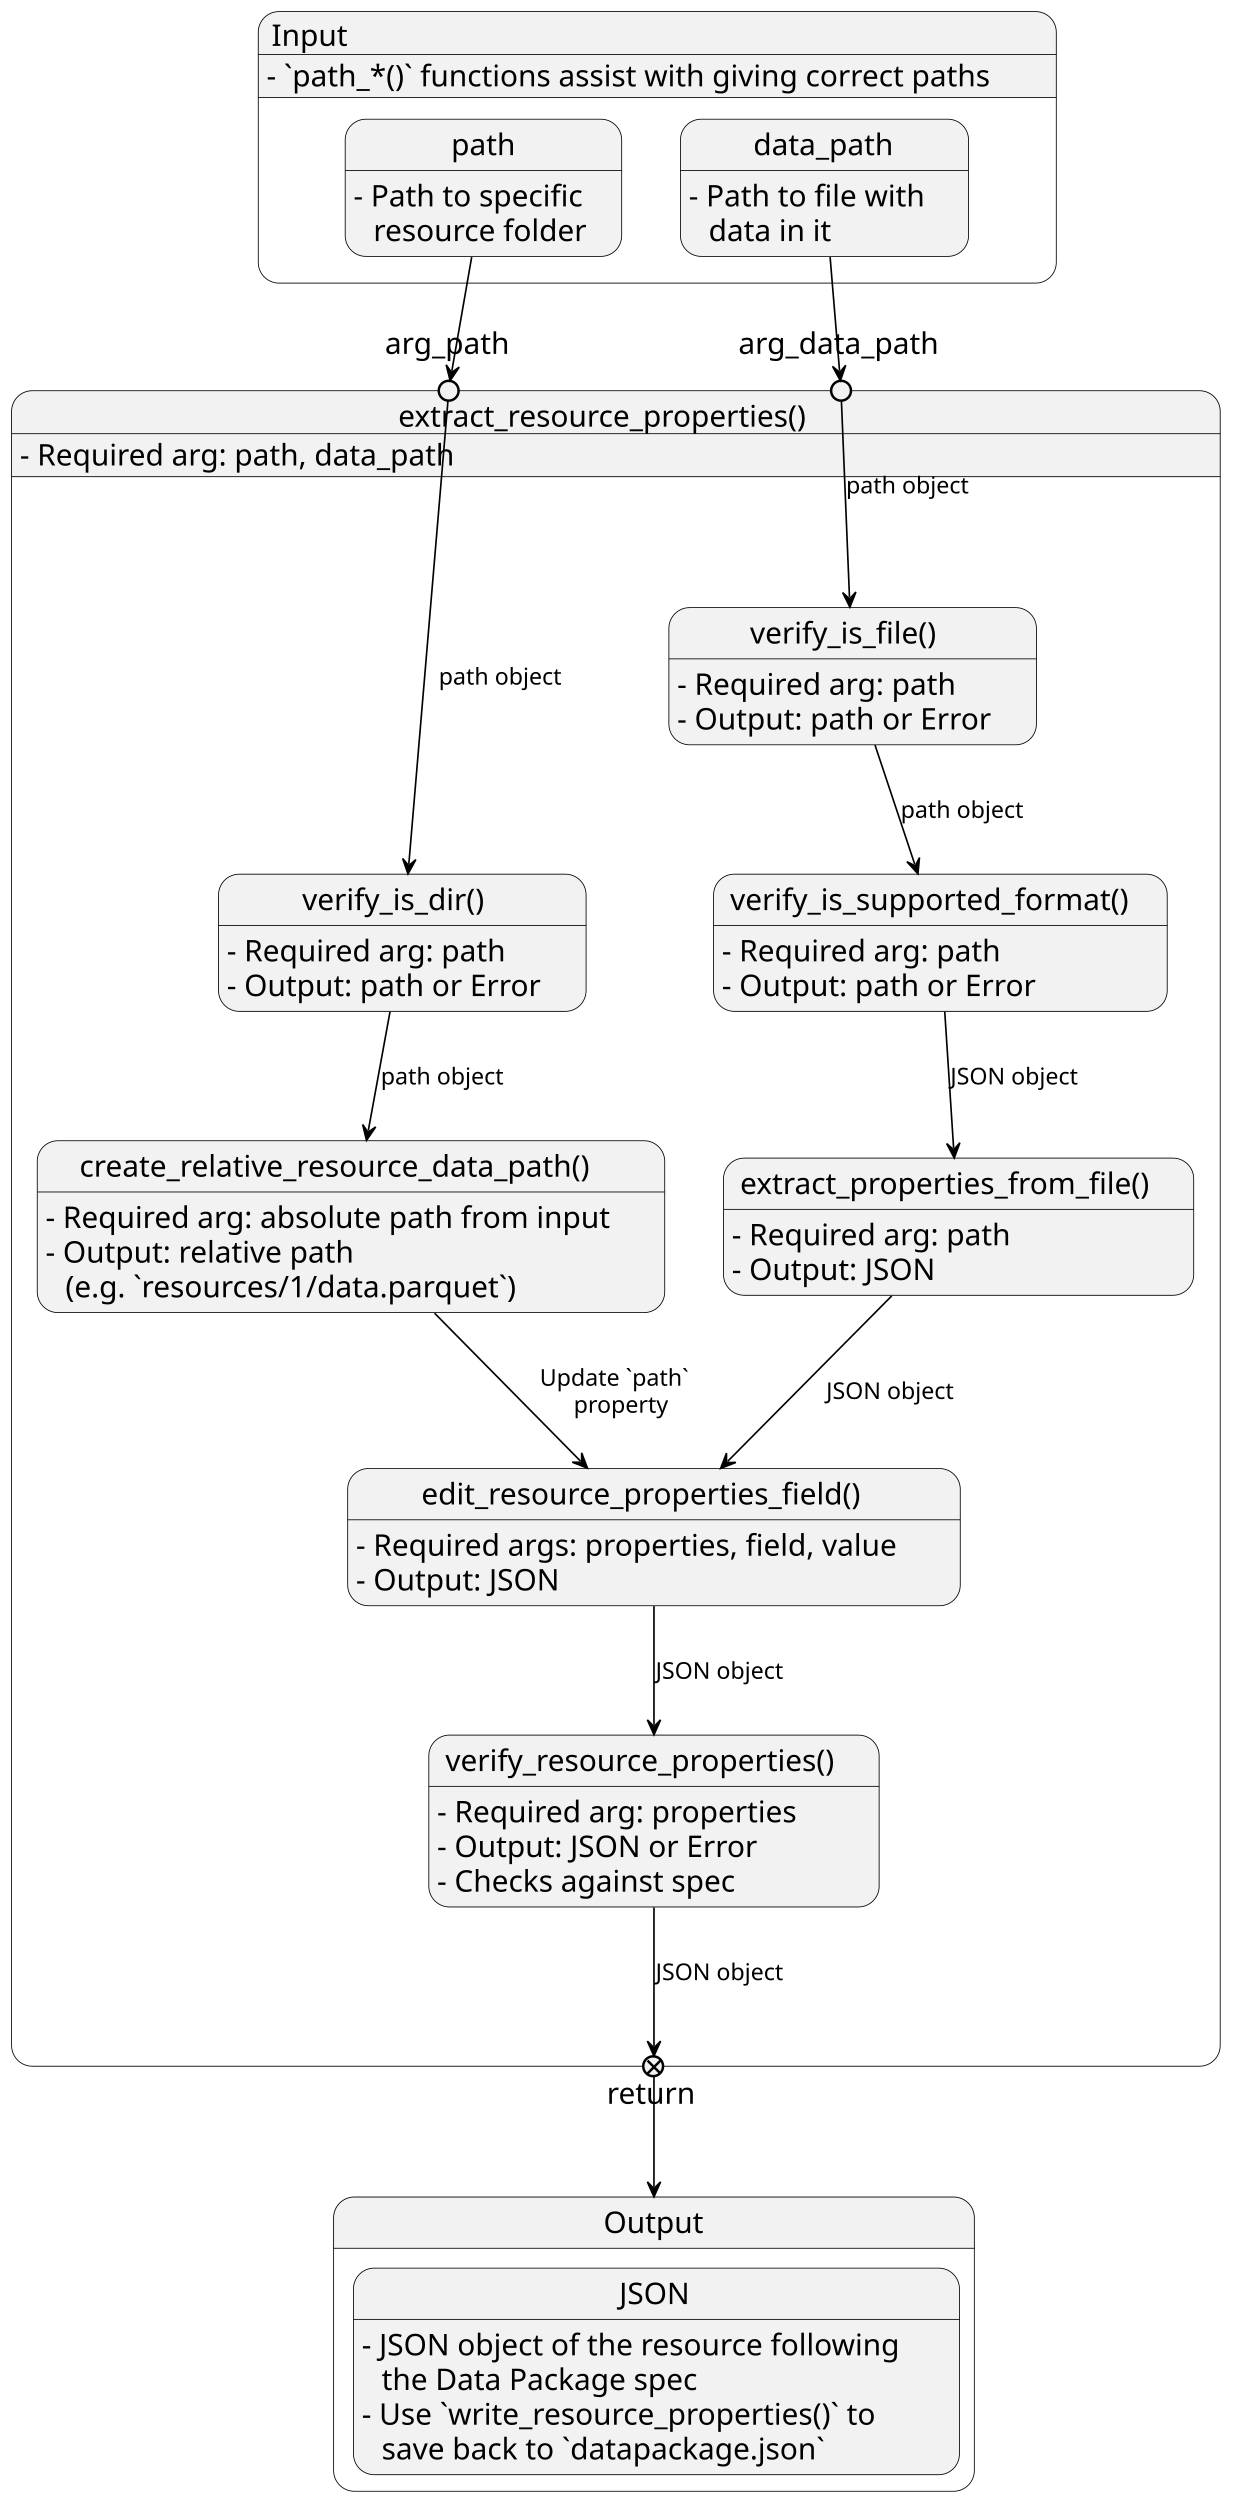
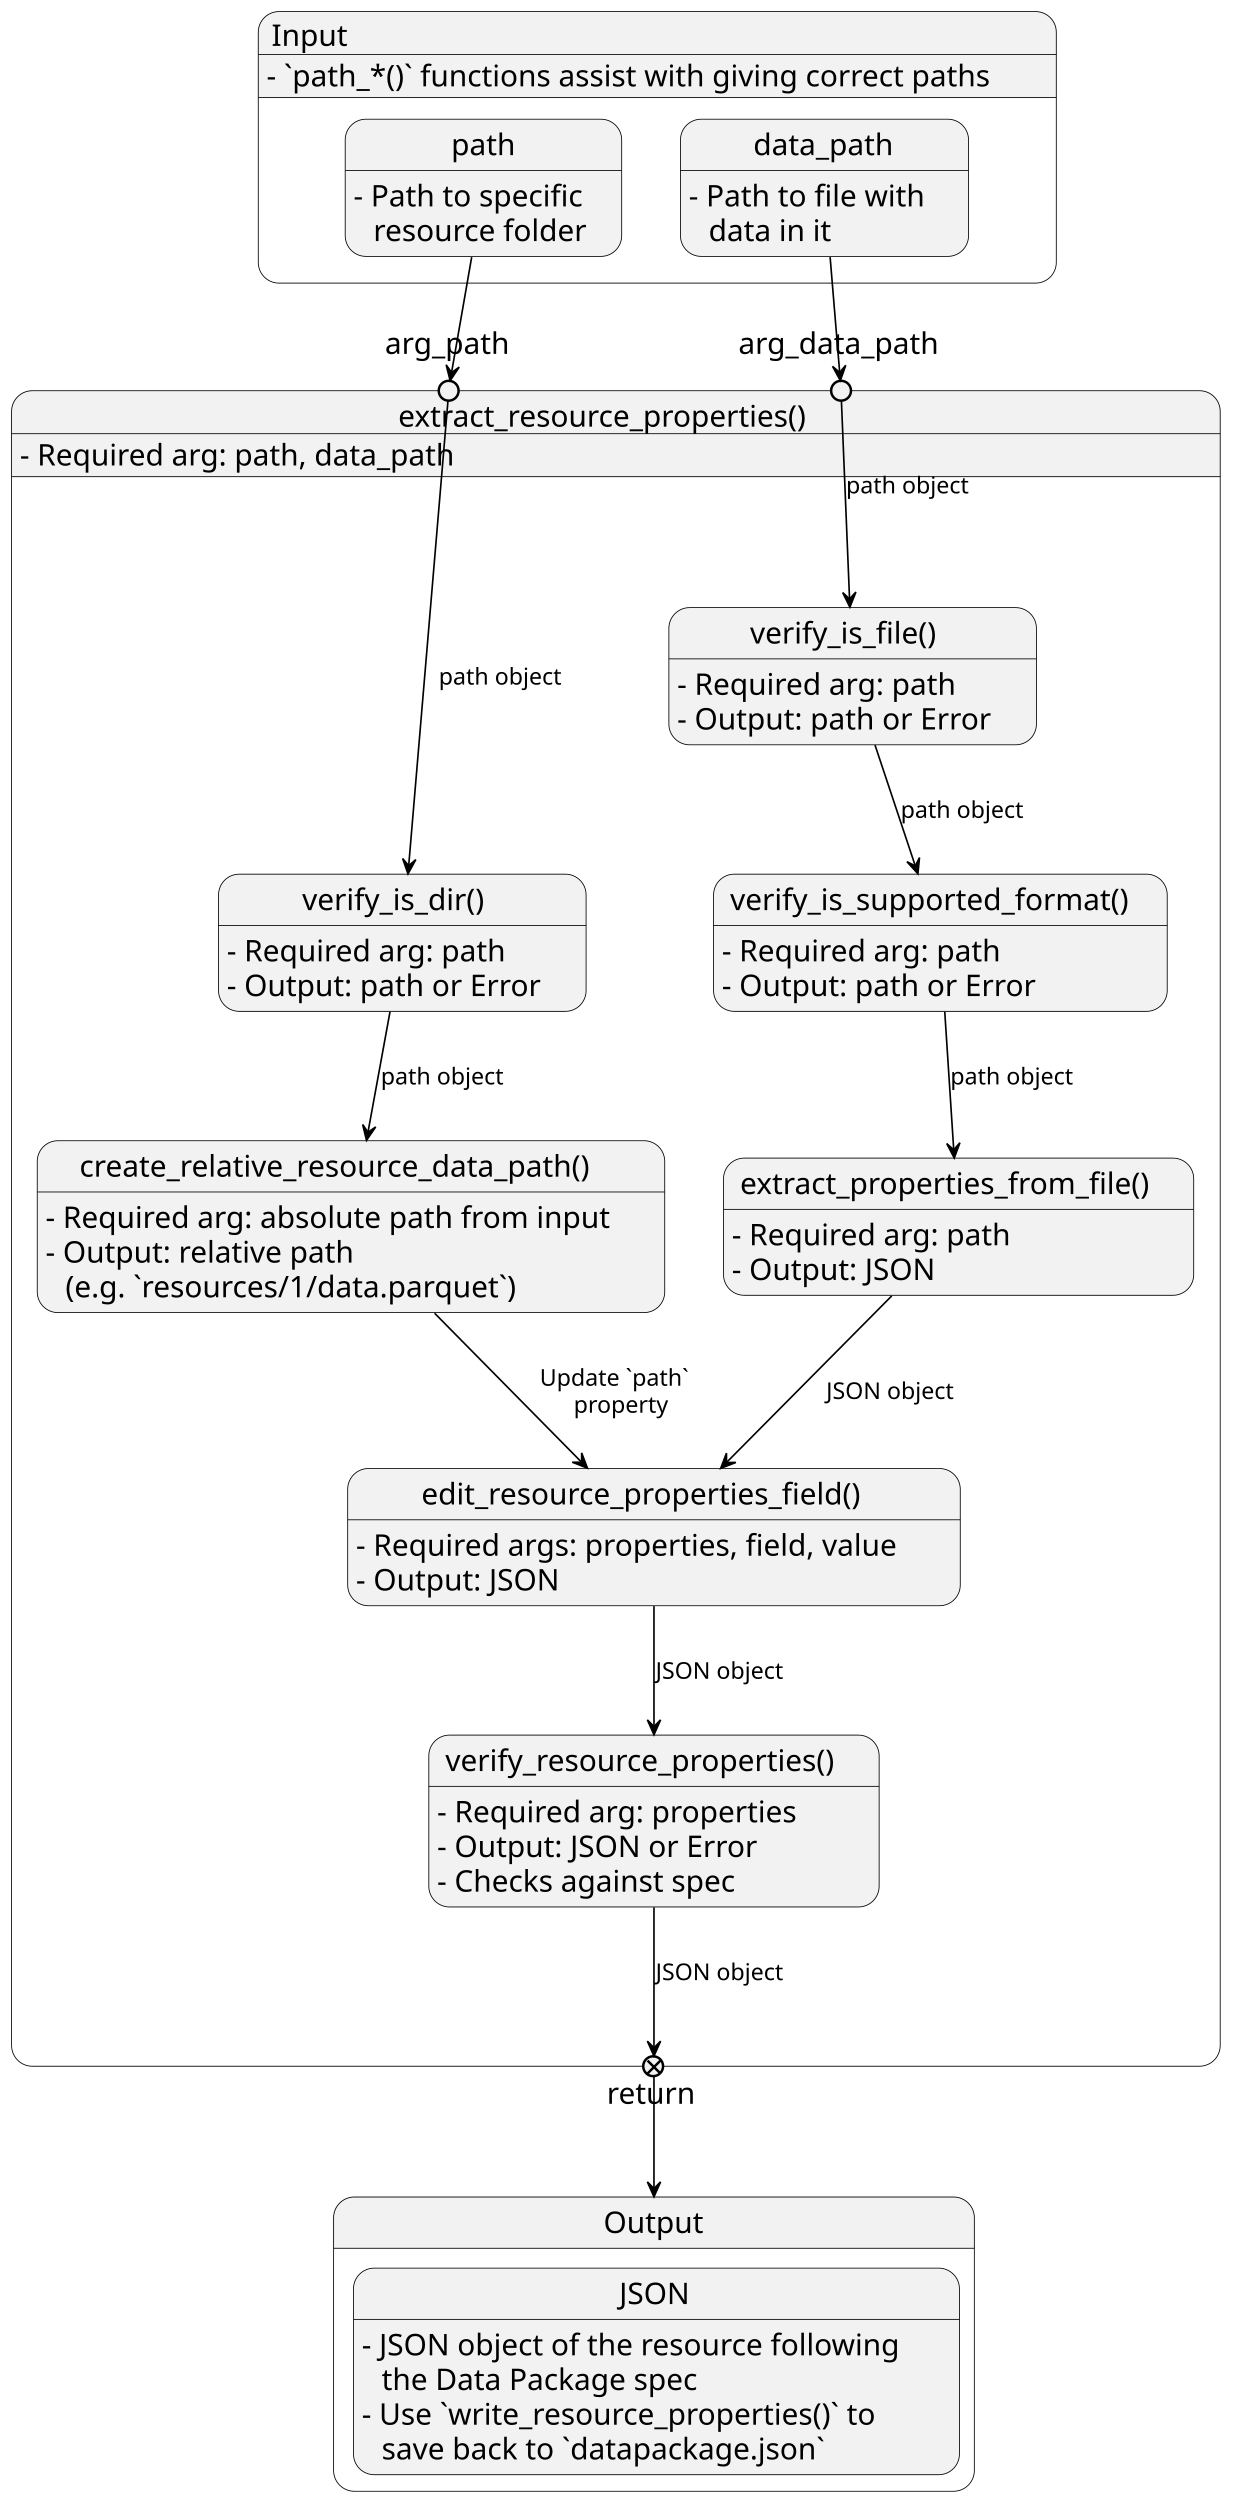
<svg xmlns="http://www.w3.org/2000/svg" contentStyleType="text/css" height="1510px" preserveAspectRatio="none" style="width:750px;height:1510px;background:#FFFFFF;" version="1.1" viewBox="0 0 750 1510" width="750px" zoomAndPan="magnify">
  <defs />
  <g>
    <g id="cluster_input">
      <path d="M168.5,7 L625.5,7 A12.5,12.5 0 0 1 638,19.5 L638,58.906 L156,58.906 L156,19.5 A12.5,12.5 0 0 1 168.5,7 " fill="#F2F2F2" style="stroke:#F2F2F2;stroke-width:1.0;" />
      <rect fill="none" height="164" rx="12.5" ry="12.5" style="stroke:#000000;stroke-width:0.5;" width="482" x="156" y="7" />
      <line style="stroke:#000000;stroke-width:0.5;" x1="156" x2="638" y1="58.906" y2="58.906" />
      <line style="stroke:#000000;stroke-width:0.5;" x1="156" x2="638" y1="32.953" y2="32.953" />
      <text fill="#000000" font-family="Fira Code" font-size="18" lengthAdjust="spacing" textLength="46" x="164" y="27.708">Input</text>
      <text fill="#000000" font-family="Fira Code" font-size="18" lengthAdjust="spacing" textLength="466" x="161" y="52.161">- `path_*()` functions assist with giving correct paths</text>
    </g>
    <g id="cluster_erp">
      <path d="M19.5,236 L724.5,236 A12.5,12.5 0 0 1 737,248.5 L737,287.906 L7,287.906 L7,248.5 A12.5,12.5 0 0 1 19.5,236 " fill="#F2F2F2" style="stroke:#F2F2F2;stroke-width:1.0;" />
      <rect fill="none" height="1012" rx="12.5" ry="12.5" style="stroke:#000000;stroke-width:0.5;" width="730" x="7" y="236" />
      <line style="stroke:#000000;stroke-width:0.5;" x1="7" x2="737" y1="287.906" y2="287.906" />
      <line style="stroke:#000000;stroke-width:0.5;" x1="7" x2="737" y1="261.953" y2="261.953" />
      <text fill="#000000" font-family="Fira Code" font-size="18" lengthAdjust="spacing" textLength="263" x="240.5" y="257.708">extract_resource_properties()</text>
      <text fill="#000000" font-family="Fira Code" font-size="18" lengthAdjust="spacing" textLength="278" x="12" y="281.161">- Required arg: path, data_path</text>
    </g>
    <g id="input.path">
      <rect fill="#F2F2F2" height="82.859" rx="12.5" ry="12.5" style="stroke:#000000;stroke-width:0.5;" width="167" x="208.5" y="72" />
      <line style="stroke:#000000;stroke-width:0.5;" x1="208.5" x2="375.5" y1="102.953" y2="102.953" />
      <text fill="#000000" font-family="Fira Code" font-size="18" lengthAdjust="spacing" textLength="39" x="272.5" y="93.708">path</text>
      <text fill="#000000" font-family="Fira Code" font-size="18" lengthAdjust="spacing" textLength="146" x="213.5" y="124.661">- Path to specific</text>
      <text fill="#000000" font-family="Fira Code" font-size="18" lengthAdjust="spacing" textLength="135" x="225.5" y="145.614">resource folder</text>
    </g>
    <g id="input.data_path">
      <rect fill="#F2F2F2" height="82.859" rx="12.5" ry="12.5" style="stroke:#000000;stroke-width:0.5;" width="174" x="411" y="72" />
      <line style="stroke:#000000;stroke-width:0.5;" x1="411" x2="585" y1="102.953" y2="102.953" />
      <text fill="#000000" font-family="Fira Code" font-size="18" lengthAdjust="spacing" textLength="86" x="455" y="93.708">data_path</text>
      <text fill="#000000" font-family="Fira Code" font-size="18" lengthAdjust="spacing" textLength="154" x="416" y="124.661">- Path to file with</text>
      <text fill="#000000" font-family="Fira Code" font-size="18" lengthAdjust="spacing" textLength="78" x="428" y="145.614">data in it</text>
    </g>
    <text fill="#000000" font-family="Fira Code" font-size="18" lengthAdjust="spacing" textLength="77" x="232.5" y="213.755">arg_path</text>
    <ellipse cx="271" cy="236" fill="#F2F2F2" rx="6" ry="6" style="stroke:#000000;stroke-width:1.5;" />
    <text fill="#000000" font-family="Fira Code" font-size="18" lengthAdjust="spacing" textLength="124" x="446" y="213.755">arg_data_path</text>
    <ellipse cx="508" cy="236" fill="#F2F2F2" rx="6" ry="6" style="stroke:#000000;stroke-width:1.5;" />
    <g id="erp.vid">
      <rect fill="#F2F2F2" height="82.859" rx="12.5" ry="12.5" style="stroke:#000000;stroke-width:0.5;" width="222" x="132" y="528" />
      <line style="stroke:#000000;stroke-width:0.5;" x1="132" x2="354" y1="558.953" y2="558.953" />
      <text fill="#000000" font-family="Fira Code" font-size="18" lengthAdjust="spacing" textLength="121" x="182.5" y="549.708">verify_is_dir()</text>
      <text fill="#000000" font-family="Fira Code" font-size="18" lengthAdjust="spacing" textLength="180" x="137" y="580.661">- Required arg: path</text>
      <text fill="#000000" font-family="Fira Code" font-size="18" lengthAdjust="spacing" textLength="202" x="137" y="601.614">- Output: path or Error</text>
    </g>
    <g id="erp.crrdp">
      <rect fill="#F2F2F2" height="103.812" rx="12.5" ry="12.5" style="stroke:#000000;stroke-width:0.5;" width="379" x="22.5" y="689" />
      <line style="stroke:#000000;stroke-width:0.5;" x1="22.5" x2="401.5" y1="719.953" y2="719.953" />
      <text fill="#000000" font-family="Fira Code" font-size="18" lengthAdjust="spacing" textLength="328" x="48" y="710.708">create_relative_resource_data_path()</text>
      <text fill="#000000" font-family="Fira Code" font-size="18" lengthAdjust="spacing" textLength="359" x="27.5" y="741.661">- Required arg: absolute path from input</text>
      <text fill="#000000" font-family="Fira Code" font-size="18" lengthAdjust="spacing" textLength="199" x="27.5" y="762.614">- Output: relative path</text>
      <text fill="#000000" font-family="Fira Code" font-size="18" lengthAdjust="spacing" textLength="293" x="39.5" y="783.567">(e.g. `resources/1/data.parquet`)</text>
    </g>
    <g id="erp.vif">
      <rect fill="#F2F2F2" height="82.859" rx="12.5" ry="12.5" style="stroke:#000000;stroke-width:0.5;" width="222" x="404" y="367" />
      <line style="stroke:#000000;stroke-width:0.5;" x1="404" x2="626" y1="397.953" y2="397.953" />
      <text fill="#000000" font-family="Fira Code" font-size="18" lengthAdjust="spacing" textLength="124" x="453" y="388.708">verify_is_file()</text>
      <text fill="#000000" font-family="Fira Code" font-size="18" lengthAdjust="spacing" textLength="180" x="409" y="419.661">- Required arg: path</text>
      <text fill="#000000" font-family="Fira Code" font-size="18" lengthAdjust="spacing" textLength="202" x="409" y="440.614">- Output: path or Error</text>
    </g>
    <g id="erp.vsf">
      <rect fill="#F2F2F2" height="82.859" rx="12.5" ry="12.5" style="stroke:#000000;stroke-width:0.5;" width="274" x="431" y="528" />
      <line style="stroke:#000000;stroke-width:0.5;" x1="431" x2="705" y1="558.953" y2="558.953" />
      <text fill="#000000" font-family="Fira Code" font-size="18" lengthAdjust="spacing" textLength="254" x="441" y="549.708">verify_is_supported_format()</text>
      <text fill="#000000" font-family="Fira Code" font-size="18" lengthAdjust="spacing" textLength="180" x="436" y="580.661">- Required arg: path</text>
      <text fill="#000000" font-family="Fira Code" font-size="18" lengthAdjust="spacing" textLength="202" x="436" y="601.614">- Output: path or Error</text>
    </g>
    <g id="erp.epff">
      <rect fill="#F2F2F2" height="82.859" rx="12.5" ry="12.5" style="stroke:#000000;stroke-width:0.5;" width="284" x="437" y="699.5" />
      <line style="stroke:#000000;stroke-width:0.5;" x1="437" x2="721" y1="730.453" y2="730.453" />
      <text fill="#000000" font-family="Fira Code" font-size="18" lengthAdjust="spacing" textLength="264" x="447" y="721.208">extract_properties_from_file()</text>
      <text fill="#000000" font-family="Fira Code" font-size="18" lengthAdjust="spacing" textLength="180" x="442" y="752.161">- Required arg: path</text>
      <text fill="#000000" font-family="Fira Code" font-size="18" lengthAdjust="spacing" textLength="131" x="442" y="773.114">- Output: JSON</text>
    </g>
    <g id="erp.erpf">
      <rect fill="#F2F2F2" height="82.859" rx="12.5" ry="12.5" style="stroke:#000000;stroke-width:0.5;" width="370" x="210" y="887" />
      <line style="stroke:#000000;stroke-width:0.5;" x1="210" x2="580" y1="917.953" y2="917.953" />
      <text fill="#000000" font-family="Fira Code" font-size="18" lengthAdjust="spacing" textLength="281" x="254.5" y="908.708">edit_resource_properties_field()</text>
      <text fill="#000000" font-family="Fira Code" font-size="18" lengthAdjust="spacing" textLength="350" x="215" y="939.661">- Required args: properties, field, value</text>
      <text fill="#000000" font-family="Fira Code" font-size="18" lengthAdjust="spacing" textLength="131" x="215" y="960.614">- Output: JSON</text>
    </g>
    <g id="erp.vrp">
      <rect fill="#F2F2F2" height="103.812" rx="12.5" ry="12.5" style="stroke:#000000;stroke-width:0.5;" width="272" x="259" y="1048" />
      <line style="stroke:#000000;stroke-width:0.5;" x1="259" x2="531" y1="1078.953" y2="1078.953" />
      <text fill="#000000" font-family="Fira Code" font-size="18" lengthAdjust="spacing" textLength="252" x="269" y="1069.708">verify_resource_properties()</text>
      <text fill="#000000" font-family="Fira Code" font-size="18" lengthAdjust="spacing" textLength="232" x="264" y="1100.661">- Required arg: properties</text>
      <text fill="#000000" font-family="Fira Code" font-size="18" lengthAdjust="spacing" textLength="208" x="264" y="1121.614">- Output: JSON or Error</text>
      <text fill="#000000" font-family="Fira Code" font-size="18" lengthAdjust="spacing" textLength="188" x="264" y="1142.567">- Checks against spec</text>
    </g>
    <text fill="#000000" font-family="Fira Code" font-size="18" lengthAdjust="spacing" textLength="56" x="366.5" y="1270.708">return</text>
    <ellipse cx="394.5" cy="1248" fill="#F2F2F2" rx="6" ry="6" style="stroke:#000000;stroke-width:1.5;" />
    <line style="stroke:#000000;stroke-width:1.5;" x1="398.889" x2="391.111" y1="1252.389" y2="1244.611" />
    <line style="stroke:#000000;stroke-width:1.5;" x1="398.889" x2="391.111" y1="1244.611" y2="1252.389" />
    <path d="M214,1327 L576,1327 A12.5,12.5 0 0 1 588.5,1339.5 L588.5,1357.953 L201.5,1357.953 L201.5,1339.5 A12.5,12.5 0 0 1 214,1327 " fill="#F2F2F2" style="stroke:#F2F2F2;stroke-width:1.0;" />
    <rect fill="none" height="177.719" rx="12.5" ry="12.5" style="stroke:#000000;stroke-width:0.5;" width="387" x="201.5" y="1327" />
    <line style="stroke:#000000;stroke-width:0.5;" x1="201.5" x2="588.5" y1="1357.953" y2="1357.953" />
    <text fill="#000000" font-family="Fira Code" font-size="18" lengthAdjust="spacing" textLength="61" x="364.5" y="1348.708">Output</text>
    <g id="output.json_output">
      <rect fill="#F2F2F2" height="124.766" rx="12.5" ry="12.5" style="stroke:#000000;stroke-width:0.5;" width="366" x="213.5" y="1369.953" />
      <line style="stroke:#000000;stroke-width:0.5;" x1="213.5" x2="579.5" y1="1400.906" y2="1400.906" />
      <text fill="#000000" font-family="Fira Code" font-size="18" lengthAdjust="spacing" textLength="45" x="374" y="1391.661">JSON</text>
      <text fill="#000000" font-family="Fira Code" font-size="18" lengthAdjust="spacing" textLength="346" x="218.5" y="1422.614">- JSON object of the resource following</text>
      <text fill="#000000" font-family="Fira Code" font-size="18" lengthAdjust="spacing" textLength="199" x="230.5" y="1443.567">the Data Package spec</text>
      <text fill="#000000" font-family="Fira Code" font-size="18" lengthAdjust="spacing" textLength="341" x="218.5" y="1464.521">- Use `write_resource_properties()` to</text>
      <text fill="#000000" font-family="Fira Code" font-size="18" lengthAdjust="spacing" textLength="285" x="230.5" y="1485.474">save back to `datapackage.json`</text>
    </g>
    <g id="link_path_arg_path">
-       <path d="M284.89,155.3 C280.04,183.15 275.129,211.319 272.919,224.009 " fill="none" id="path-to-arg_path" style="stroke:#000000;stroke-width:1.0;" />
-       <polygon fill="#000000" points="271.89,229.92,277.375,221.74,272.748,224.994,269.493,220.367,271.89,229.92" style="stroke:#000000;stroke-width:1.0;" />
+       <path d="M284.89,155.3 C280.6,179.89 275.47,209.33 272.81,224.62 " fill="none" id="path-to-arg_path" style="stroke:#000000;stroke-width:1.0;" />
+       <polygon fill="#000000" points="271.89,229.92,277.373,221.738,272.747,224.994,269.491,220.368,271.89,229.92" style="stroke:#000000;stroke-width:1.0;" />
    </g>
    <g id="link_data_path_arg_data_path">
-       <path d="M501.39,155.3 C503.7,183.15 506.021,211.251 507.081,223.941 " fill="none" id="data_path-to-arg_data_path" style="stroke:#000000;stroke-width:1.0;" />
-       <polygon fill="#000000" points="507.58,229.92,510.817,220.618,507.164,224.937,502.845,221.284,507.58,229.92" style="stroke:#000000;stroke-width:1.0;" />
+       <path d="M501.39,155.3 C503.43,179.89 505.87,209.33 507.14,224.62 " fill="none" id="data_path-to-arg_data_path" style="stroke:#000000;stroke-width:1.0;" />
+       <polygon fill="#000000" points="507.58,229.92,510.821,220.62,507.166,224.937,502.849,221.282,507.58,229.92" style="stroke:#000000;stroke-width:1.0;" />
    </g>
    <g id="link_arg_path_vid">
-       <path d="M270.56,242.21 C267.84,274.41 253.705,441.741 246.935,521.861 " fill="none" id="arg_path-to-vid" style="stroke:#000000;stroke-width:1.0;" />
-       <polygon fill="#000000" points="246.43,527.84,251.174,519.209,246.851,522.858,243.202,518.535,246.43,527.84" style="stroke:#000000;stroke-width:1.0;" />
+       <path d="M270.56,242.21 C267.9,273.72 253.82,440.34 246.88,522.55 " fill="none" id="arg_path-to-vid" style="stroke:#000000;stroke-width:1.0;" />
+       <polygon fill="#000000" points="246.43,527.84,251.161,519.202,246.844,522.857,243.189,518.54,246.43,527.84" style="stroke:#000000;stroke-width:1.0;" />
      <text fill="#000000" font-family="sans-serif" font-size="14" lengthAdjust="spacing" textLength="78" x="265" y="413.495">path object</text>
    </g>
    <g id="link_vid_crrdp">
-       <path d="M235.57,611.1 C231.31,634.41 226.999,657.998 222.449,682.888 " fill="none" id="vid-to-crrdp" style="stroke:#000000;stroke-width:1.0;" />
-       <polygon fill="#000000" points="221.37,688.79,226.923,680.656,222.269,683.871,219.054,679.217,221.37,688.79" style="stroke:#000000;stroke-width:1.0;" />
+       <path d="M235.57,611.1 C231.59,632.86 226.63,660.01 222.28,683.77 " fill="none" id="vid-to-crrdp" style="stroke:#000000;stroke-width:1.0;" />
+       <polygon fill="#000000" points="221.37,688.79,226.922,680.655,222.268,683.871,219.052,679.218,221.37,688.79" style="stroke:#000000;stroke-width:1.0;" />
      <text fill="#000000" font-family="sans-serif" font-size="14" lengthAdjust="spacing" textLength="78" x="230" y="654.995">path object</text>
    </g>
    <g id="link_arg_data_path_vif">
-       <path d="M508.22,242.29 C508.98,260.84 511.334,318.115 513.084,360.755 " fill="none" id="arg_data_path-to-vif" style="stroke:#000000;stroke-width:1.0;" />
-       <polygon fill="#000000" points="513.33,366.75,516.958,357.594,513.125,361.754,508.964,357.922,513.33,366.75" style="stroke:#000000;stroke-width:1.0;" />
+       <path d="M508.22,242.29 C508.95,260.11 511.38,319.23 513.12,361.66 " fill="none" id="arg_data_path-to-vif" style="stroke:#000000;stroke-width:1.0;" />
+       <polygon fill="#000000" points="513.33,366.75,516.967,357.597,513.13,361.754,508.974,357.917,513.33,366.75" style="stroke:#000000;stroke-width:1.0;" />
      <text fill="#000000" font-family="sans-serif" font-size="14" lengthAdjust="spacing" textLength="78" x="511" y="297.995">path object</text>
    </g>
    <g id="link_vif_vsf">
-       <path d="M528.51,450.03 C536.45,473.86 544.573,498.208 552.523,522.068 " fill="none" id="vif-to-vsf" style="stroke:#000000;stroke-width:1.0;" />
-       <polygon fill="#000000" points="554.42,527.76,555.37,517.957,552.84,523.016,547.78,520.486,554.42,527.76" style="stroke:#000000;stroke-width:1.0;" />
+       <path d="M528.51,450.03 C535.93,472.28 545.15,499.94 552.81,522.93 " fill="none" id="vif-to-vsf" style="stroke:#000000;stroke-width:1.0;" />
+       <polygon fill="#000000" points="554.42,527.76,555.386,517.959,552.847,523.014,547.792,520.475,554.42,527.76" style="stroke:#000000;stroke-width:1.0;" />
      <text fill="#000000" font-family="sans-serif" font-size="14" lengthAdjust="spacing" textLength="78" x="544" y="493.995">path object</text>
    </g>
    <g id="link_vsf_epff">
-       <path d="M570.63,611.1 C572.37,637.84 574.24,666.723 575.98,693.453 " fill="none" id="vsf-to-epff" style="stroke:#000000;stroke-width:1.0;" />
-       <polygon fill="#000000" points="576.37,699.44,579.777,690.199,576.045,694.451,571.794,690.719,576.37,699.44" style="stroke:#000000;stroke-width:1.0;" />
-       <text fill="#000000" font-family="sans-serif" font-size="14" lengthAdjust="spacing" textLength="80" x="574" y="654.995">JSON object</text>
+       <path d="M570.63,611.1 C572.26,636.17 574.35,668.38 576.04,694.34 " fill="none" id="vsf-to-epff" style="stroke:#000000;stroke-width:1.0;" />
+       <polygon fill="#000000" points="576.37,699.44,579.796,690.206,576.055,694.45,571.812,690.71,576.37,699.44" style="stroke:#000000;stroke-width:1.0;" />
+       <text fill="#000000" font-family="sans-serif" font-size="14" lengthAdjust="spacing" textLength="78" x="574" y="654.995">path object</text>
    </g>
    <g id="link_epff_erpf">
-       <path d="M538.62,782.71 C507.94,813.64 470.165,851.72 439.515,882.63 " fill="none" id="epff-to-erpf" style="stroke:#000000;stroke-width:1.0;" />
-       <polygon fill="#000000" points="435.29,886.89,444.467,883.316,438.811,883.34,438.787,877.683,435.29,886.89" style="stroke:#000000;stroke-width:1.0;" />
+       <path d="M538.62,782.71 C509.14,812.43 469.2,852.69 438.93,883.21 " fill="none" id="epff-to-erpf" style="stroke:#000000;stroke-width:1.0;" />
+       <polygon fill="#000000" points="435.29,886.89,444.468,883.317,438.811,883.34,438.788,877.683,435.29,886.89" style="stroke:#000000;stroke-width:1.0;" />
      <text fill="#000000" font-family="sans-serif" font-size="14" lengthAdjust="spacing" textLength="80" x="499" y="844.995">JSON object</text>
    </g>
    <g id="link_crrdp_erpf">
-       <path d="M262.49,793.18 C291.58,822.67 323.436,854.959 350.596,882.489 " fill="none" id="crrdp-to-erpf" style="stroke:#000000;stroke-width:1.0;" />
-       <polygon fill="#000000" points="354.81,886.76,351.337,877.544,351.298,883.201,345.642,883.162,354.81,886.76" style="stroke:#000000;stroke-width:1.0;" />
+       <path d="M262.49,793.18 C290.33,821.4 324.56,856.1 351.26,883.16 " fill="none" id="crrdp-to-erpf" style="stroke:#000000;stroke-width:1.0;" />
+       <polygon fill="#000000" points="354.81,886.76,351.33,877.546,351.296,883.203,345.639,883.169,354.81,886.76" style="stroke:#000000;stroke-width:1.0;" />
      <text fill="#000000" font-family="sans-serif" font-size="14" lengthAdjust="spacing" textLength="99" x="326" y="836.995">Update `path`</text>
      <text fill="#000000" font-family="sans-serif" font-size="14" lengthAdjust="spacing" textLength="58" x="346.5" y="853.292">property</text>
    </g>
    <g id="link_erpf_vrp">
-       <path d="M395,970.1 C395,993.41 395,1016.9 395,1041.79 " fill="none" id="erpf-to-vrp" style="stroke:#000000;stroke-width:1.0;" />
+       <path d="M395,970.1 C395,991.86 395,1019.01 395,1042.77 " fill="none" id="erpf-to-vrp" style="stroke:#000000;stroke-width:1.0;" />
      <polygon fill="#000000" points="395,1047.79,399,1038.79,395,1042.79,391,1038.79,395,1047.79" style="stroke:#000000;stroke-width:1.0;" />
      <text fill="#000000" font-family="sans-serif" font-size="14" lengthAdjust="spacing" textLength="80" x="396" y="1013.995">JSON object</text>
    </g>
    <g id="link_vrp_return">
-       <path d="M395,1152.06 C395,1186.27 395,1221.56 395,1235.85 " fill="none" id="vrp-to-return" style="stroke:#000000;stroke-width:1.0;" />
+       <path d="M395,1152.06 C395,1182.8 395,1219.25 395,1236.69 " fill="none" id="vrp-to-return" style="stroke:#000000;stroke-width:1.0;" />
      <polygon fill="#000000" points="395,1241.85,399,1232.85,395,1236.85,391,1232.85,395,1241.85" style="stroke:#000000;stroke-width:1.0;" />
      <text fill="#000000" font-family="sans-serif" font-size="14" lengthAdjust="spacing" textLength="80" x="396" y="1195.995">JSON object</text>
    </g>
    <g id="link_return_output">
-       <path d="M395,1254.15 C395,1265.86 395,1289.88 395,1320.86 " fill="none" id="return-to-output" style="stroke:#000000;stroke-width:1.0;" />
+       <path d="M395,1254.15 C395,1265.22 395,1292.65 395,1321.79 " fill="none" id="return-to-output" style="stroke:#000000;stroke-width:1.0;" />
      <polygon fill="#000000" points="395,1326.86,399,1317.86,395,1321.86,391,1317.86,395,1326.86" style="stroke:#000000;stroke-width:1.0;" />
    </g>
  </g>
</svg>
